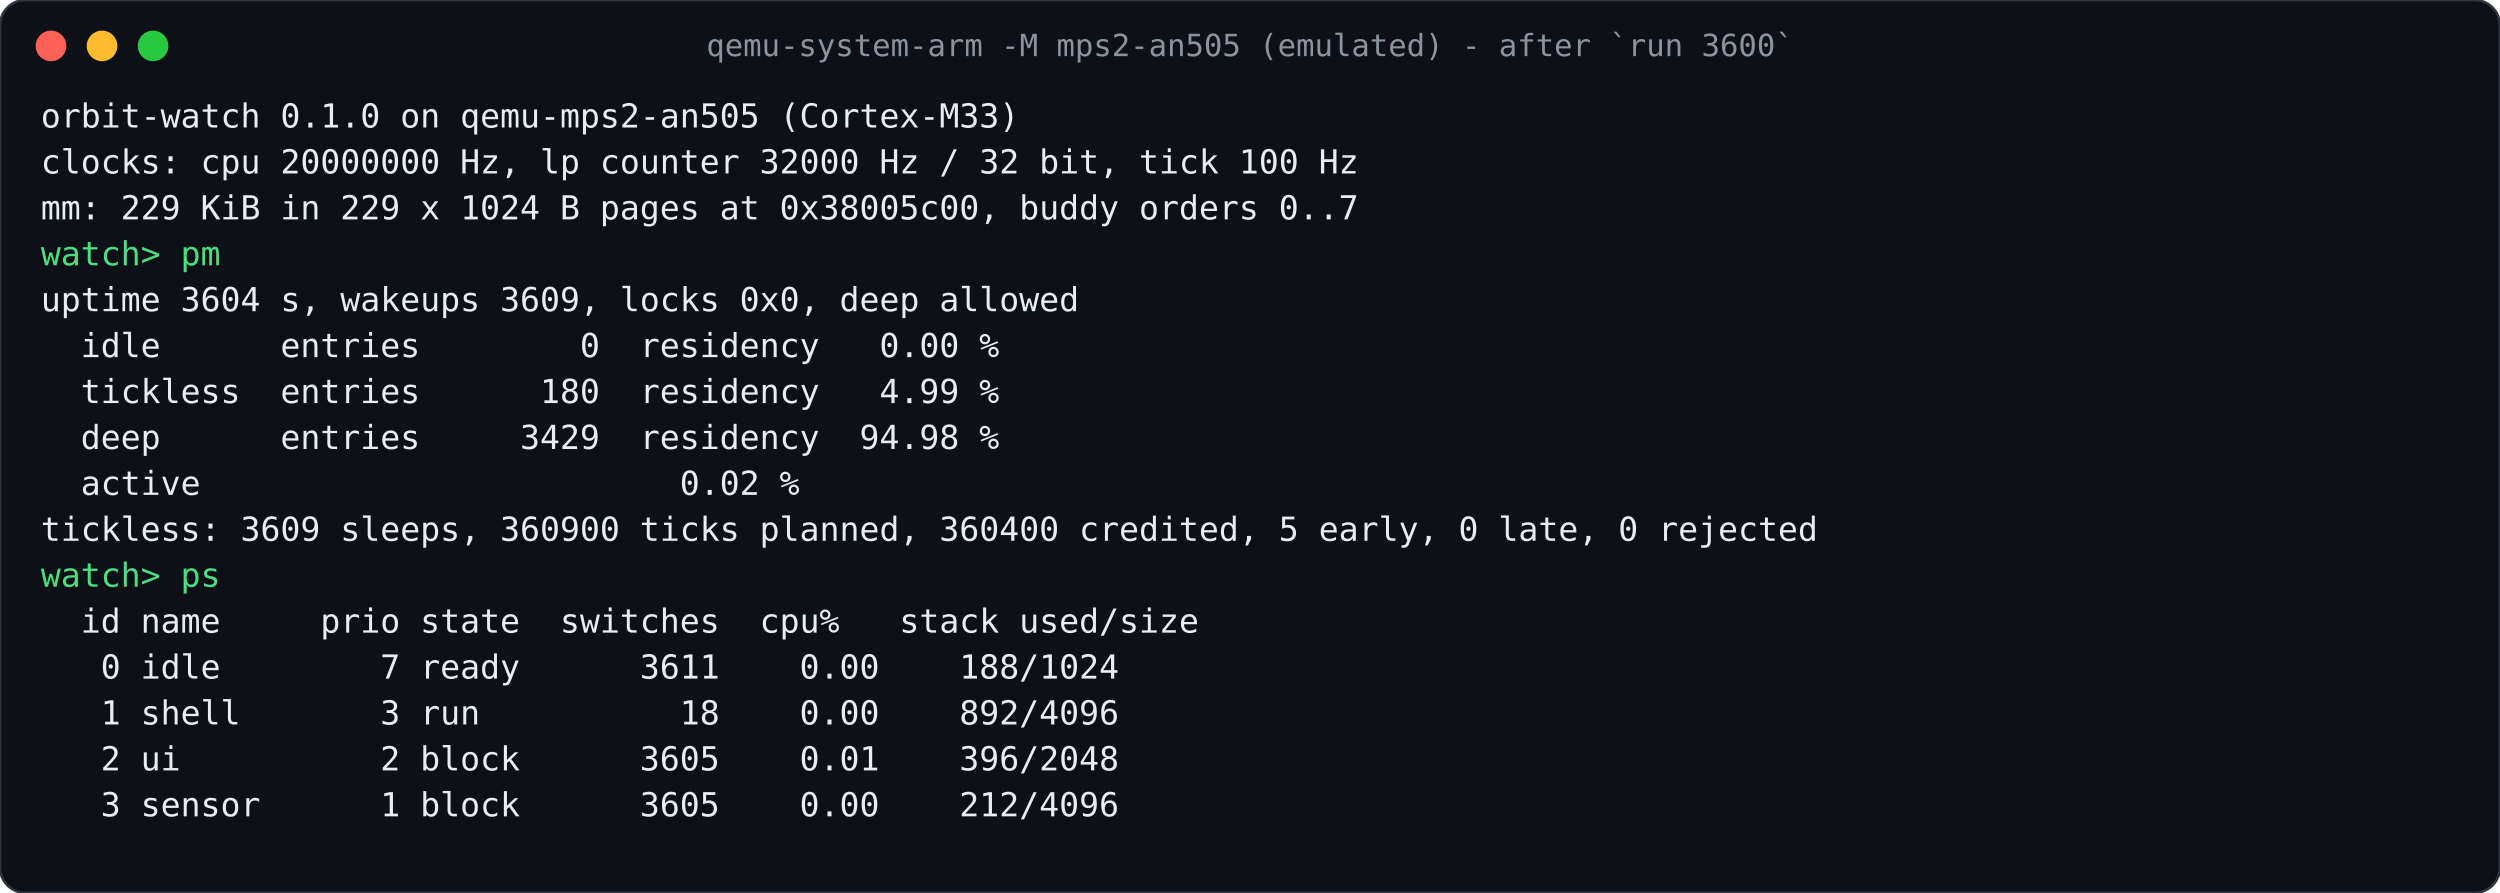
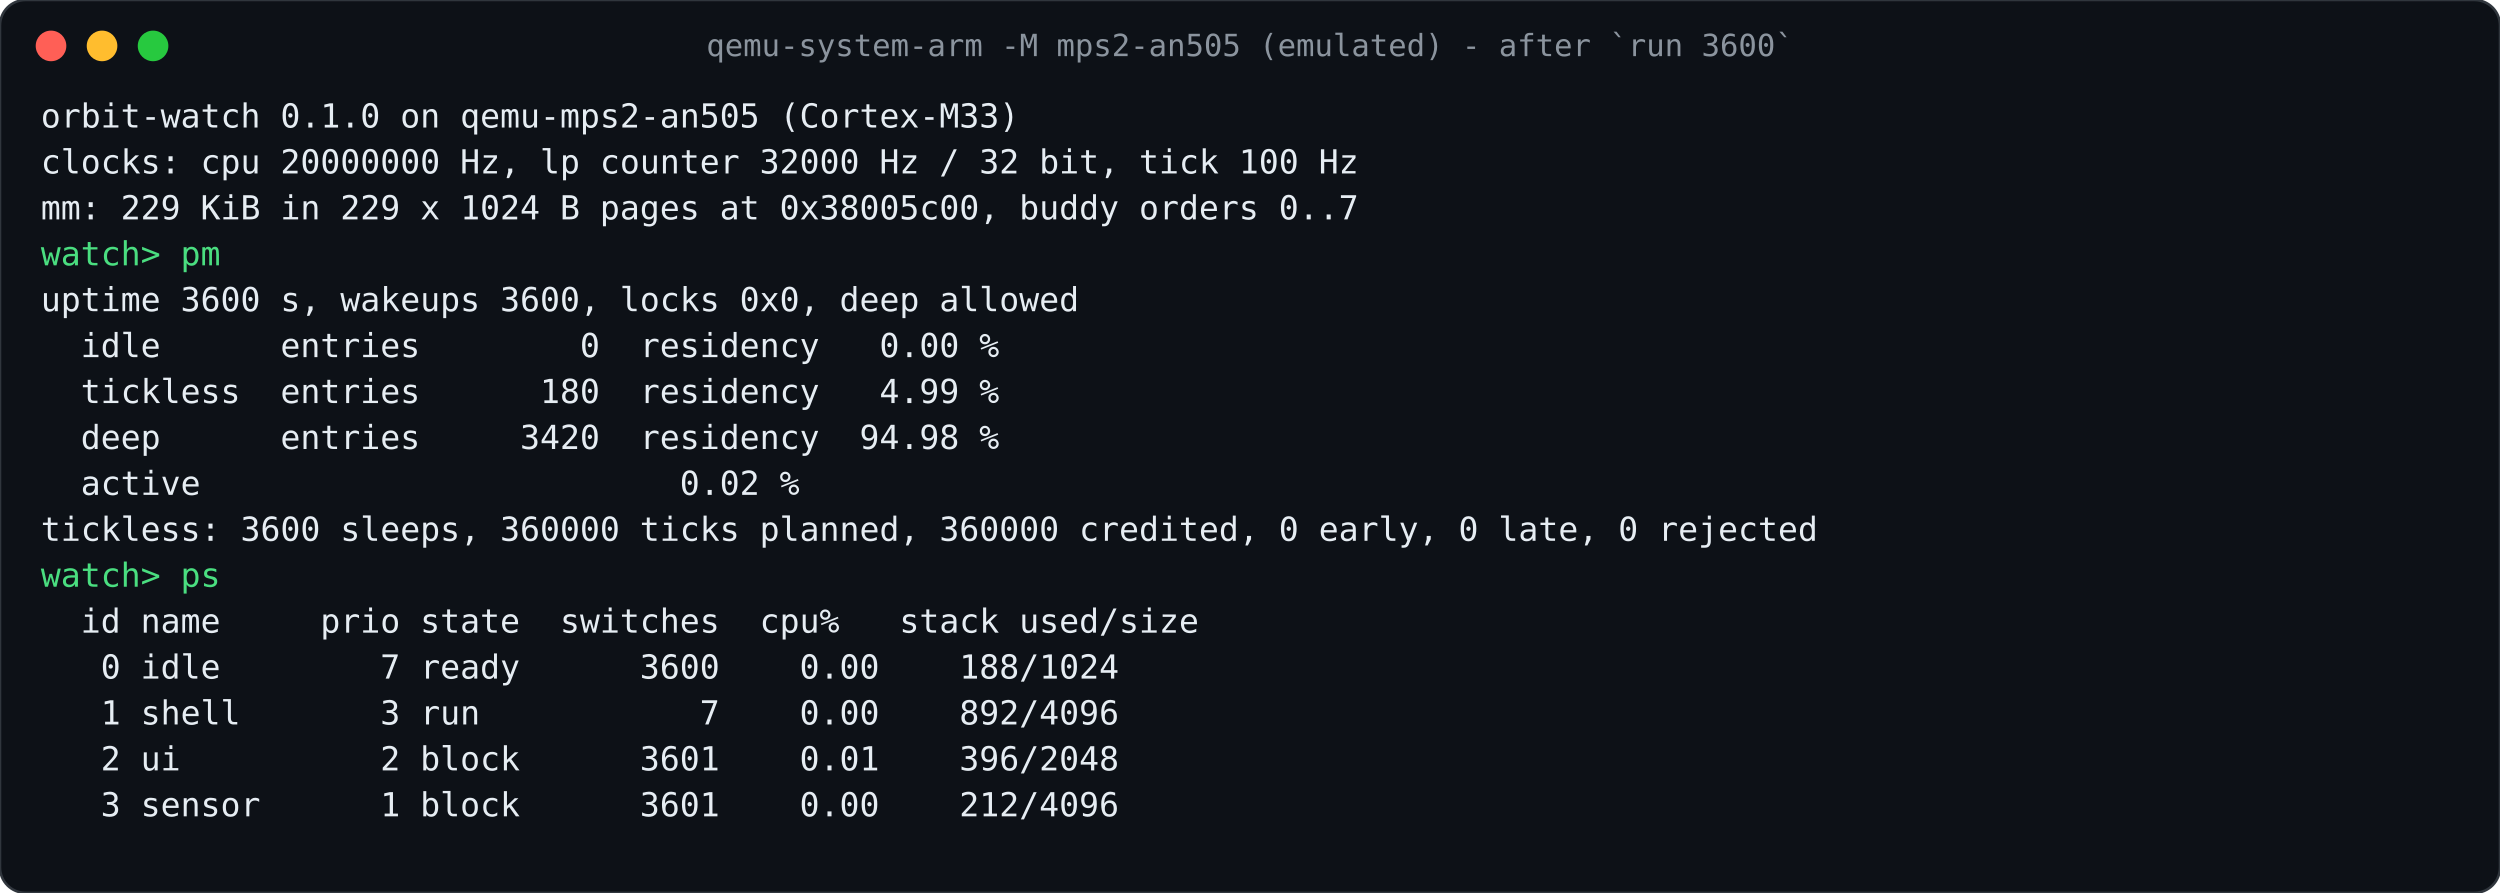
<svg xmlns="http://www.w3.org/2000/svg" width="980" height="350" viewBox="0 0 980 350">
  <rect width="980" height="350" rx="10" fill="#0d1117" stroke="#30363d" />
  <circle cx="20" cy="18" r="6" fill="#ff5f56" />
  <circle cx="40" cy="18" r="6" fill="#ffbd2e" />
  <circle cx="60" cy="18" r="6" fill="#27c93f" />
  <text x="490" y="22" text-anchor="middle" font-family="ui-monospace, SFMono-Regular, Menlo, Consolas, monospace" font-size="12" fill="#8b949e">qemu-system-arm -M mps2-an505 (emulated) - after `run 3600`</text>
  <text x="16" y="50" font-family="ui-monospace, SFMono-Regular, Menlo, Consolas, monospace" font-size="13" fill="#e6edf3" xml:space="preserve">orbit-watch 0.1.0 on qemu-mps2-an505 (Cortex-M33)</text>
  <text x="16" y="68" font-family="ui-monospace, SFMono-Regular, Menlo, Consolas, monospace" font-size="13" fill="#e6edf3" xml:space="preserve">clocks: cpu 20000000 Hz, lp counter 32000 Hz / 32 bit, tick 100 Hz</text>
  <text x="16" y="86" font-family="ui-monospace, SFMono-Regular, Menlo, Consolas, monospace" font-size="13" fill="#e6edf3" xml:space="preserve">mm: 229 KiB in 229 x 1024 B pages at 0x38005c00, buddy orders 0..7</text>
  <text x="16" y="104" font-family="ui-monospace, SFMono-Regular, Menlo, Consolas, monospace" font-size="13" fill="#4ADE80" xml:space="preserve">watch&gt; pm</text>
-   <text x="16" y="122" font-family="ui-monospace, SFMono-Regular, Menlo, Consolas, monospace" font-size="13" fill="#e6edf3" xml:space="preserve">uptime 3604 s, wakeups 3609, locks 0x0, deep allowed</text>
+   <text x="16" y="122" font-family="ui-monospace, SFMono-Regular, Menlo, Consolas, monospace" font-size="13" fill="#e6edf3" xml:space="preserve">uptime 3600 s, wakeups 3600, locks 0x0, deep allowed</text>
  <text x="16" y="140" font-family="ui-monospace, SFMono-Regular, Menlo, Consolas, monospace" font-size="13" fill="#e6edf3" xml:space="preserve">  idle      entries        0  residency   0.00 %</text>
  <text x="16" y="158" font-family="ui-monospace, SFMono-Regular, Menlo, Consolas, monospace" font-size="13" fill="#e6edf3" xml:space="preserve">  tickless  entries      180  residency   4.99 %</text>
-   <text x="16" y="176" font-family="ui-monospace, SFMono-Regular, Menlo, Consolas, monospace" font-size="13" fill="#e6edf3" xml:space="preserve">  deep      entries     3429  residency  94.98 %</text>
+   <text x="16" y="176" font-family="ui-monospace, SFMono-Regular, Menlo, Consolas, monospace" font-size="13" fill="#e6edf3" xml:space="preserve">  deep      entries     3420  residency  94.98 %</text>
  <text x="16" y="194" font-family="ui-monospace, SFMono-Regular, Menlo, Consolas, monospace" font-size="13" fill="#e6edf3" xml:space="preserve">  active                        0.02 %</text>
-   <text x="16" y="212" font-family="ui-monospace, SFMono-Regular, Menlo, Consolas, monospace" font-size="13" fill="#e6edf3" xml:space="preserve">tickless: 3609 sleeps, 360900 ticks planned, 360400 credited, 5 early, 0 late, 0 rejected</text>
+   <text x="16" y="212" font-family="ui-monospace, SFMono-Regular, Menlo, Consolas, monospace" font-size="13" fill="#e6edf3" xml:space="preserve">tickless: 3600 sleeps, 360000 ticks planned, 360000 credited, 0 early, 0 late, 0 rejected</text>
  <text x="16" y="230" font-family="ui-monospace, SFMono-Regular, Menlo, Consolas, monospace" font-size="13" fill="#4ADE80" xml:space="preserve">watch&gt; ps</text>
  <text x="16" y="248" font-family="ui-monospace, SFMono-Regular, Menlo, Consolas, monospace" font-size="13" fill="#e6edf3" xml:space="preserve">  id name     prio state  switches  cpu%   stack used/size</text>
-   <text x="16" y="266" font-family="ui-monospace, SFMono-Regular, Menlo, Consolas, monospace" font-size="13" fill="#e6edf3" xml:space="preserve">   0 idle        7 ready      3611    0.00    188/1024</text>
-   <text x="16" y="284" font-family="ui-monospace, SFMono-Regular, Menlo, Consolas, monospace" font-size="13" fill="#e6edf3" xml:space="preserve">   1 shell       3 run          18    0.00    892/4096</text>
-   <text x="16" y="302" font-family="ui-monospace, SFMono-Regular, Menlo, Consolas, monospace" font-size="13" fill="#e6edf3" xml:space="preserve">   2 ui          2 block      3605    0.01    396/2048</text>
-   <text x="16" y="320" font-family="ui-monospace, SFMono-Regular, Menlo, Consolas, monospace" font-size="13" fill="#e6edf3" xml:space="preserve">   3 sensor      1 block      3605    0.00    212/4096</text>
+   <text x="16" y="266" font-family="ui-monospace, SFMono-Regular, Menlo, Consolas, monospace" font-size="13" fill="#e6edf3" xml:space="preserve">   0 idle        7 ready      3600    0.00    188/1024</text>
+   <text x="16" y="284" font-family="ui-monospace, SFMono-Regular, Menlo, Consolas, monospace" font-size="13" fill="#e6edf3" xml:space="preserve">   1 shell       3 run           7    0.00    892/4096</text>
+   <text x="16" y="302" font-family="ui-monospace, SFMono-Regular, Menlo, Consolas, monospace" font-size="13" fill="#e6edf3" xml:space="preserve">   2 ui          2 block      3601    0.01    396/2048</text>
+   <text x="16" y="320" font-family="ui-monospace, SFMono-Regular, Menlo, Consolas, monospace" font-size="13" fill="#e6edf3" xml:space="preserve">   3 sensor      1 block      3601    0.00    212/4096</text>
</svg>
